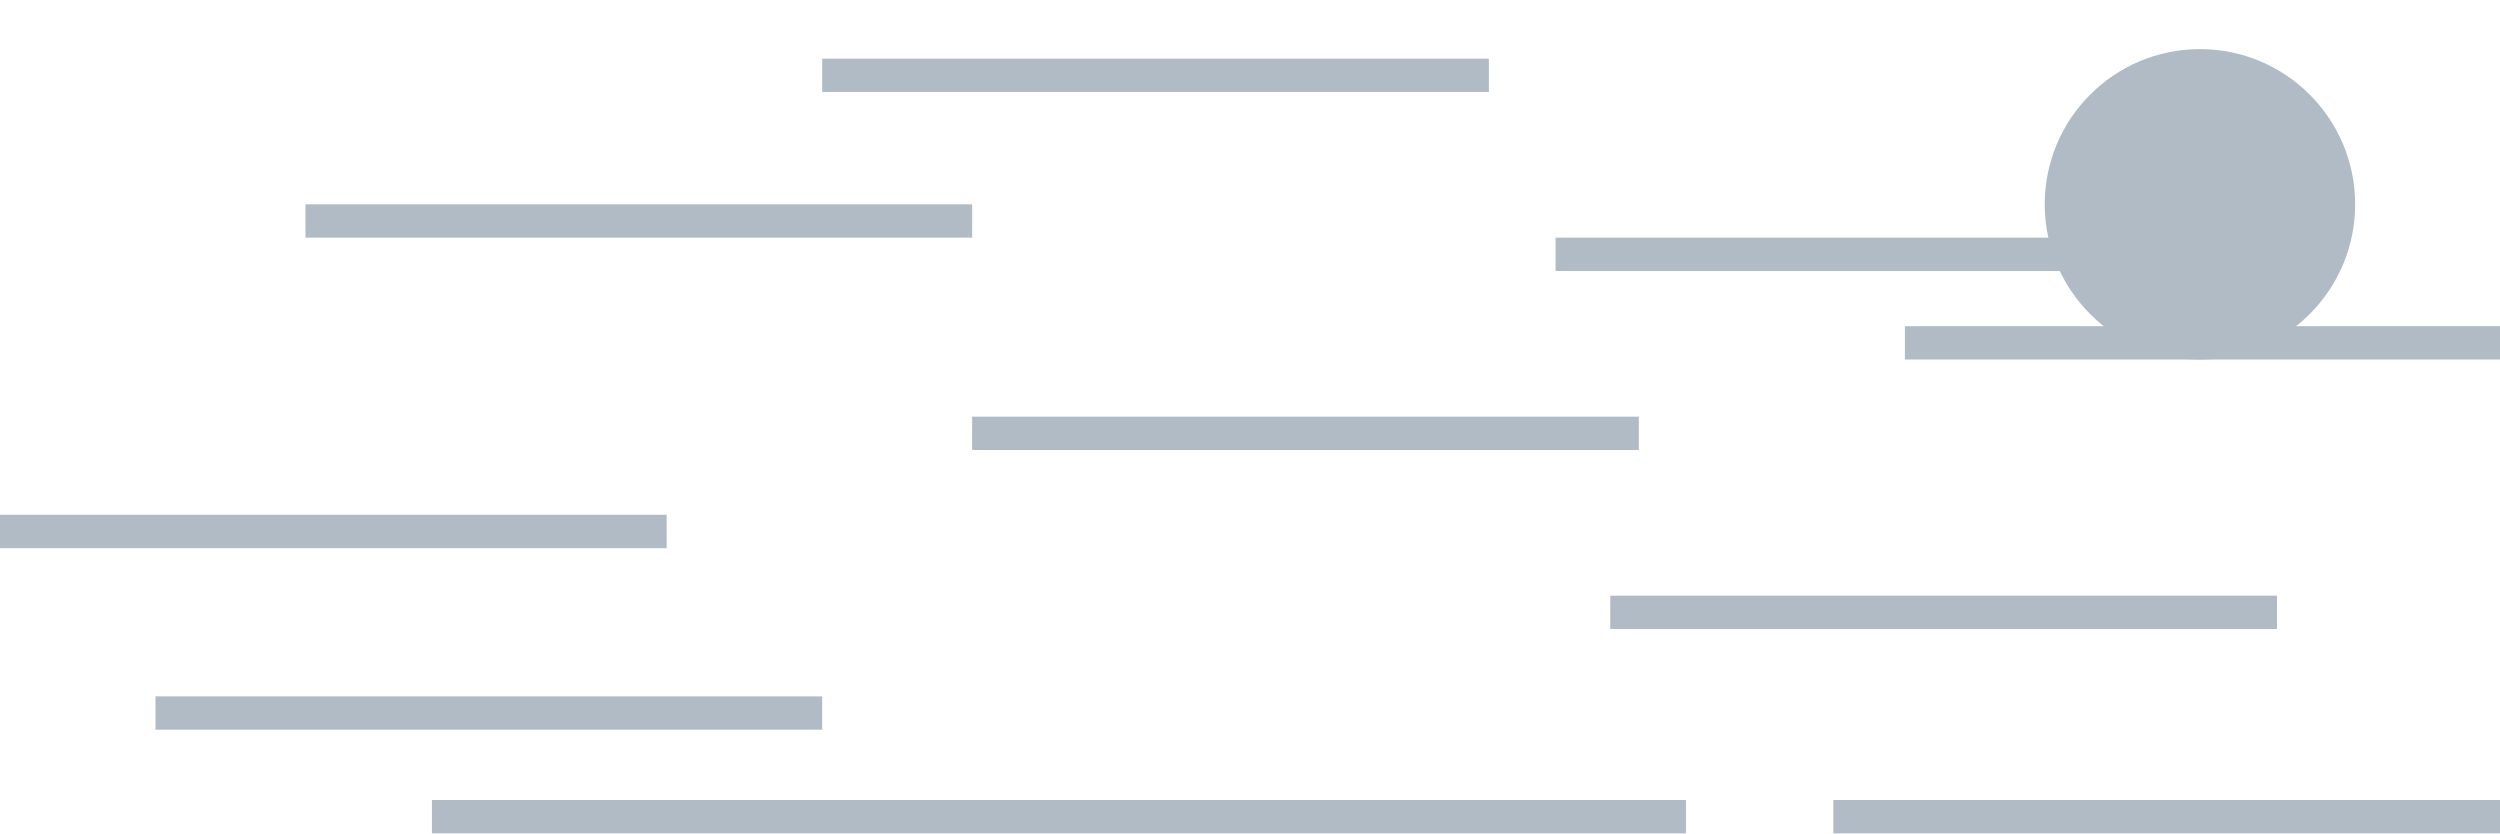
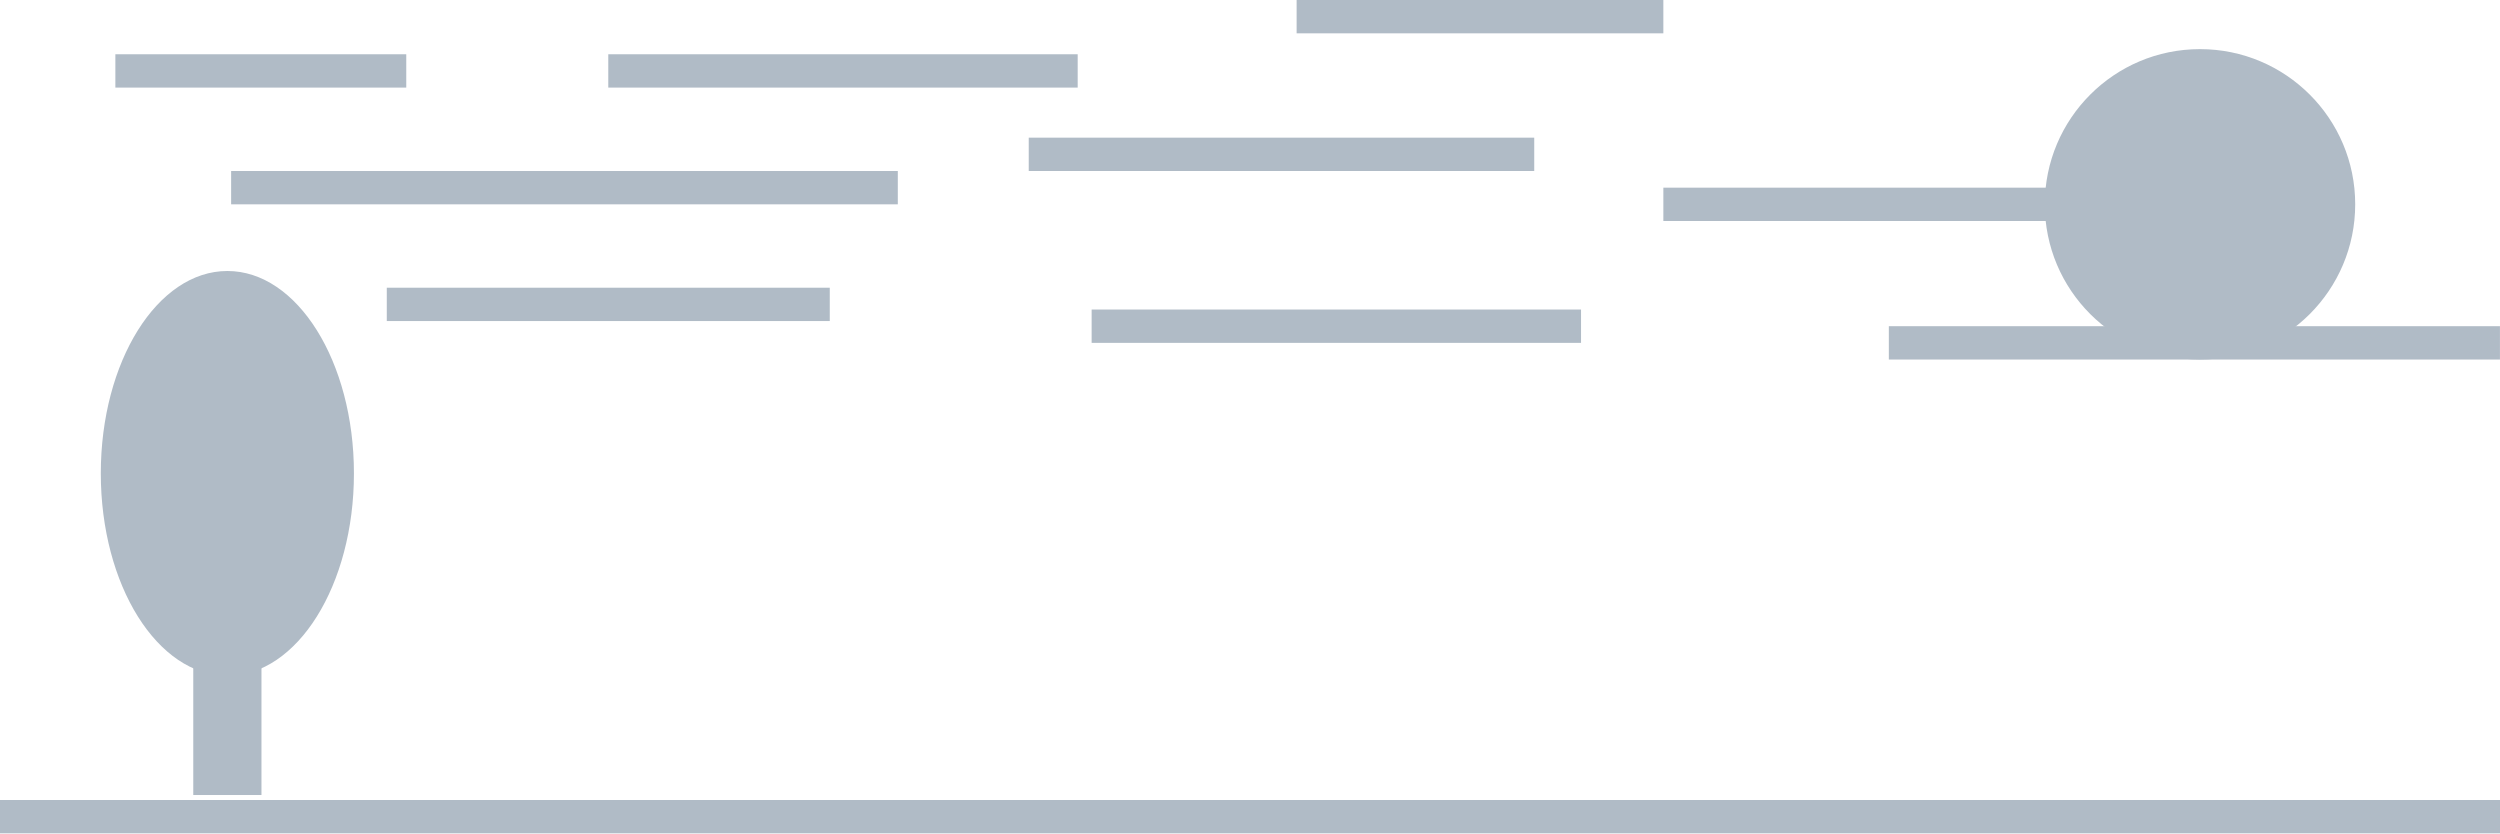
- <svg xmlns="http://www.w3.org/2000/svg" width="1500" height="500" version="1.1" viewBox="0 0 1500 500" id="svg24">
-   <defs id="defs28">
-     <linearGradient id="swatch153">
-       <stop style="stop-color:#9292af;stop-opacity:1;" offset="0" id="stop153" />
-     </linearGradient>
-     <clipPath clipPathUnits="userSpaceOnUse" id="clipPath15">
-       <rect style="fill:none;stroke:#000000;stroke-linecap:butt;stroke-linejoin:bevel;paint-order:stroke markers fill;stop-color:#000000" id="rect15-7" width="45.034" height="38.956" x="262.483" y="121.001" />
-     </clipPath>
-     <clipPath clipPathUnits="userSpaceOnUse" id="clipPath24">
-       <rect style="fill:none;stroke:#000000;stroke-width:1;stroke-linecap:butt;stroke-linejoin:bevel;paint-order:stroke markers fill;stop-color:#000000" id="rect24" width="45" height="77.937" x="251.534" y="222.735" />
-     </clipPath>
-     <clipPath clipPathUnits="userSpaceOnUse" id="clipPath124">
-       <rect style="fill:none;stroke:#000000;stroke-width:1;stroke-linecap:butt;stroke-linejoin:bevel;paint-order:stroke markers fill;stop-color:#000000" id="rect124" width="46.161" height="39.922" x="86.574" y="420.063" />
-     </clipPath>
-     <clipPath clipPathUnits="userSpaceOnUse" id="clipPath122">
-       <rect style="fill:#000000;stroke:none;stroke-width:1;stroke-linecap:butt;stroke-linejoin:bevel;paint-order:stroke markers fill;stop-color:#000000" id="rect122" width="46.192" height="80.007" x="75" y="399.997" />
-     </clipPath>
-     <clipPath clipPathUnits="userSpaceOnUse" id="clipPath27">
-       <rect style="fill:none;stroke:#000000;stroke-width:1;stroke-linecap:butt;stroke-linejoin:bevel;paint-order:stroke markers fill;stop-color:#000000" id="rect28-6" width="46.161" height="39.922" x="86.574" y="420.063" />
-     </clipPath>
-     <linearGradient id="swatch112">
-       <stop style="stop-color:#9292af;stop-opacity:1;" offset="0" id="stop112" />
-     </linearGradient>
-     <clipPath clipPathUnits="userSpaceOnUse" id="clipPath51">
-       <path id="path51" style="stroke-width:0.1;stroke-linecap:square;paint-order:markers fill stroke;stop-color:#000000" d="m 1806.499,-753.523 h 1637.265 v 66.905 H 1806.499 Z" />
-     </clipPath>
-     <clipPath clipPathUnits="userSpaceOnUse" id="clipPath33">
-       <rect style="fill:#000000;stroke:none;stroke-width:1;stroke-linecap:butt;stroke-linejoin:bevel;paint-order:stroke markers fill;stop-color:#000000" id="rect33" width="46.192" height="80.007" x="75" y="399.997" />
-     </clipPath>
-     <linearGradient id="swatch97">
-       <stop style="stop-color:#9292af;stop-opacity:1;" offset="0" id="stop98" />
-     </linearGradient>
-     <rect x="407.772" y="294.501" width="346.457" height="80.003" id="rect24945" />
-   </defs>
-   <rect style="opacity:1;fill:#b0bbc6;fill-opacity:1;stroke:none;stroke-width:4.222;stroke-miterlimit:26.1;stroke-dasharray:none;stroke-dashoffset:0;stroke-opacity:1" id="rect158" width="752.424" height="20" x="259.152" y="480" />
-   <rect style="fill:#b0bbc6;fill-opacity:1;stroke:none;stroke-width:3.078;stroke-miterlimit:26.1;stroke-dasharray:none;stroke-dashoffset:0;stroke-opacity:1" id="rect158-9" width="400" height="20" x="1100" y="480" />
-   <rect style="fill:#b0bbc6;fill-opacity:1;stroke:none;stroke-width:3.078;stroke-miterlimit:26.1;stroke-dasharray:none;stroke-dashoffset:0;stroke-opacity:1" id="rect158-9-6" width="400" height="20" x="93.315" y="417.825" />
-   <rect style="fill:#b0bbc6;fill-opacity:1;stroke:none;stroke-width:3.078;stroke-miterlimit:26.1;stroke-dasharray:none;stroke-dashoffset:0;stroke-opacity:1" id="rect158-9-62" width="400" height="20" x="0" y="308.893" />
-   <rect style="fill:#b0bbc6;fill-opacity:1;stroke:none;stroke-width:3.078;stroke-miterlimit:26.1;stroke-dasharray:none;stroke-dashoffset:0;stroke-opacity:1" id="rect158-9-1" width="400" height="20" x="183.294" y="122.596" />
-   <rect style="fill:#b0bbc6;fill-opacity:1;stroke:none;stroke-width:3.078;stroke-miterlimit:26.1;stroke-dasharray:none;stroke-dashoffset:0;stroke-opacity:1" id="rect158-9-7" width="400" height="20" x="493.315" y="35.191" />
-   <rect style="fill:#b0bbc6;fill-opacity:1;stroke:none;stroke-width:3.078;stroke-miterlimit:26.1;stroke-dasharray:none;stroke-dashoffset:0;stroke-opacity:1" id="rect158-9-2" width="400" height="20" x="583.294" y="250" />
-   <rect style="fill:#b0bbc6;fill-opacity:1;stroke:none;stroke-width:3.078;stroke-miterlimit:26.1;stroke-dasharray:none;stroke-dashoffset:0;stroke-opacity:1" id="rect158-9-2-2" width="400" height="20" x="1142.943" y="195.718" />
-   <rect style="fill:#b0bbc6;fill-opacity:1;stroke:none;stroke-width:3.078;stroke-miterlimit:26.1;stroke-dasharray:none;stroke-dashoffset:0;stroke-opacity:1" id="rect158-9-23" width="400" height="20" x="966.185" y="357.404" />
-   <rect style="fill:#b0bbc6;fill-opacity:1;stroke:none;stroke-width:3.078;stroke-miterlimit:26.1;stroke-dasharray:none;stroke-dashoffset:0;stroke-opacity:1" id="rect158-9-5" width="400" height="20" x="933.332" y="142.596" />
-   <circle style="opacity:1;fill:#b0bbc6;fill-opacity:1;stroke:none;stroke-width:8.295;stroke-miterlimit:26.1;stroke-dasharray:none;stroke-dashoffset:0;stroke-opacity:1" id="path158" cx="1319.964" cy="122.596" r="93.123" />
+ <svg xmlns="http://www.w3.org/2000/svg" width="1500" height="500" version="1.1" viewBox="0 0 1500 500">
+   <g fill="#b0bbc6">
+     <rect y="480" width="1500" height="20" />
+     <rect x="232.07" y="172.63" width="265.79" height="20" />
+     <rect x="617.24" y="82.596" width="303.3" height="20" />
+     <rect x="138.68" y="102.6" width="400" height="20" />
+     <rect x="364.97" y="32.558" width="281.64" height="20" />
+     <rect x="777.97" width="220.04" height="20" />
+     <rect x="654.98" y="185.72" width="293.64" height="20" />
+     <rect x="1133.3" y="195.72" width="366.67" height="20" />
+     <rect x="69.22" y="32.558" width="174.54" height="20" />
+     <rect x="998.01" y="112.6" width="321.96" height="20" />
+     <circle cx="1320" cy="122.6" r="93.123" />
+     <ellipse cx="136.42" cy="284.03" rx="75.939" ry="121.43" stroke-miterlimit="26.1" stroke-width="9.4" />
+     <rect x="115.96" y="324.92" width="40.924" height="152.09" stroke-miterlimit="26.1" stroke-width="9.4" />
+   </g>
</svg>
